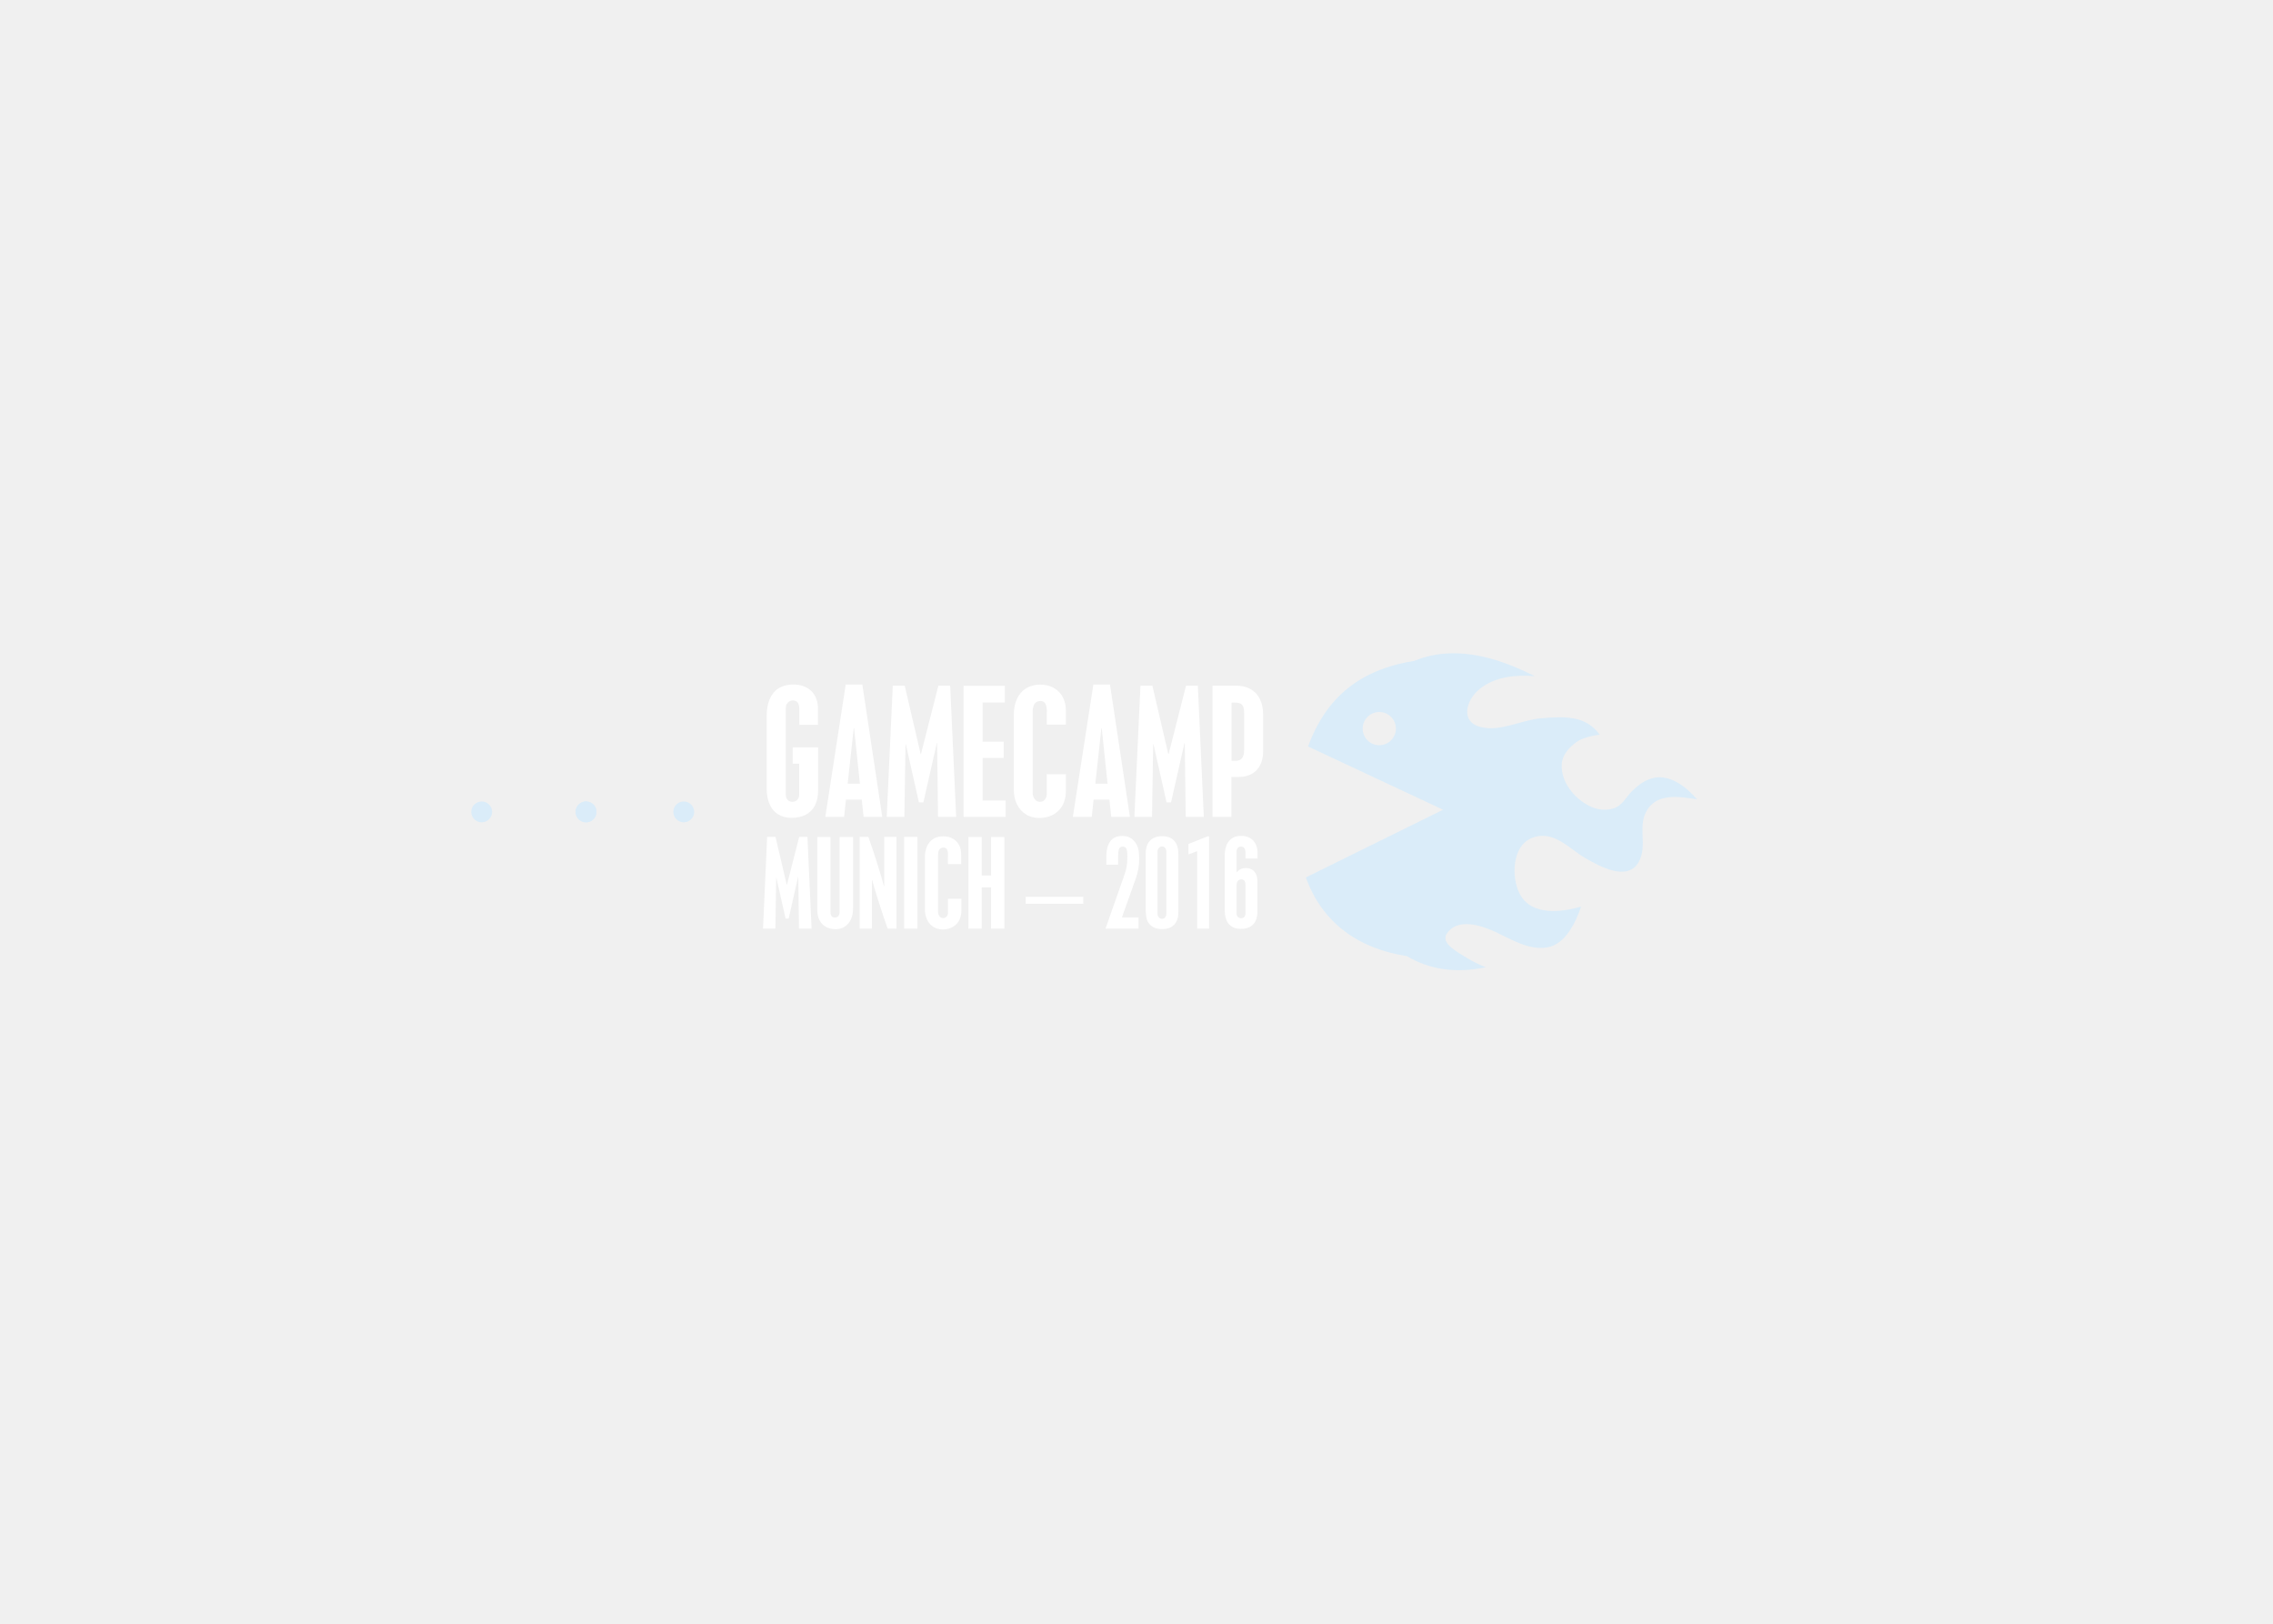
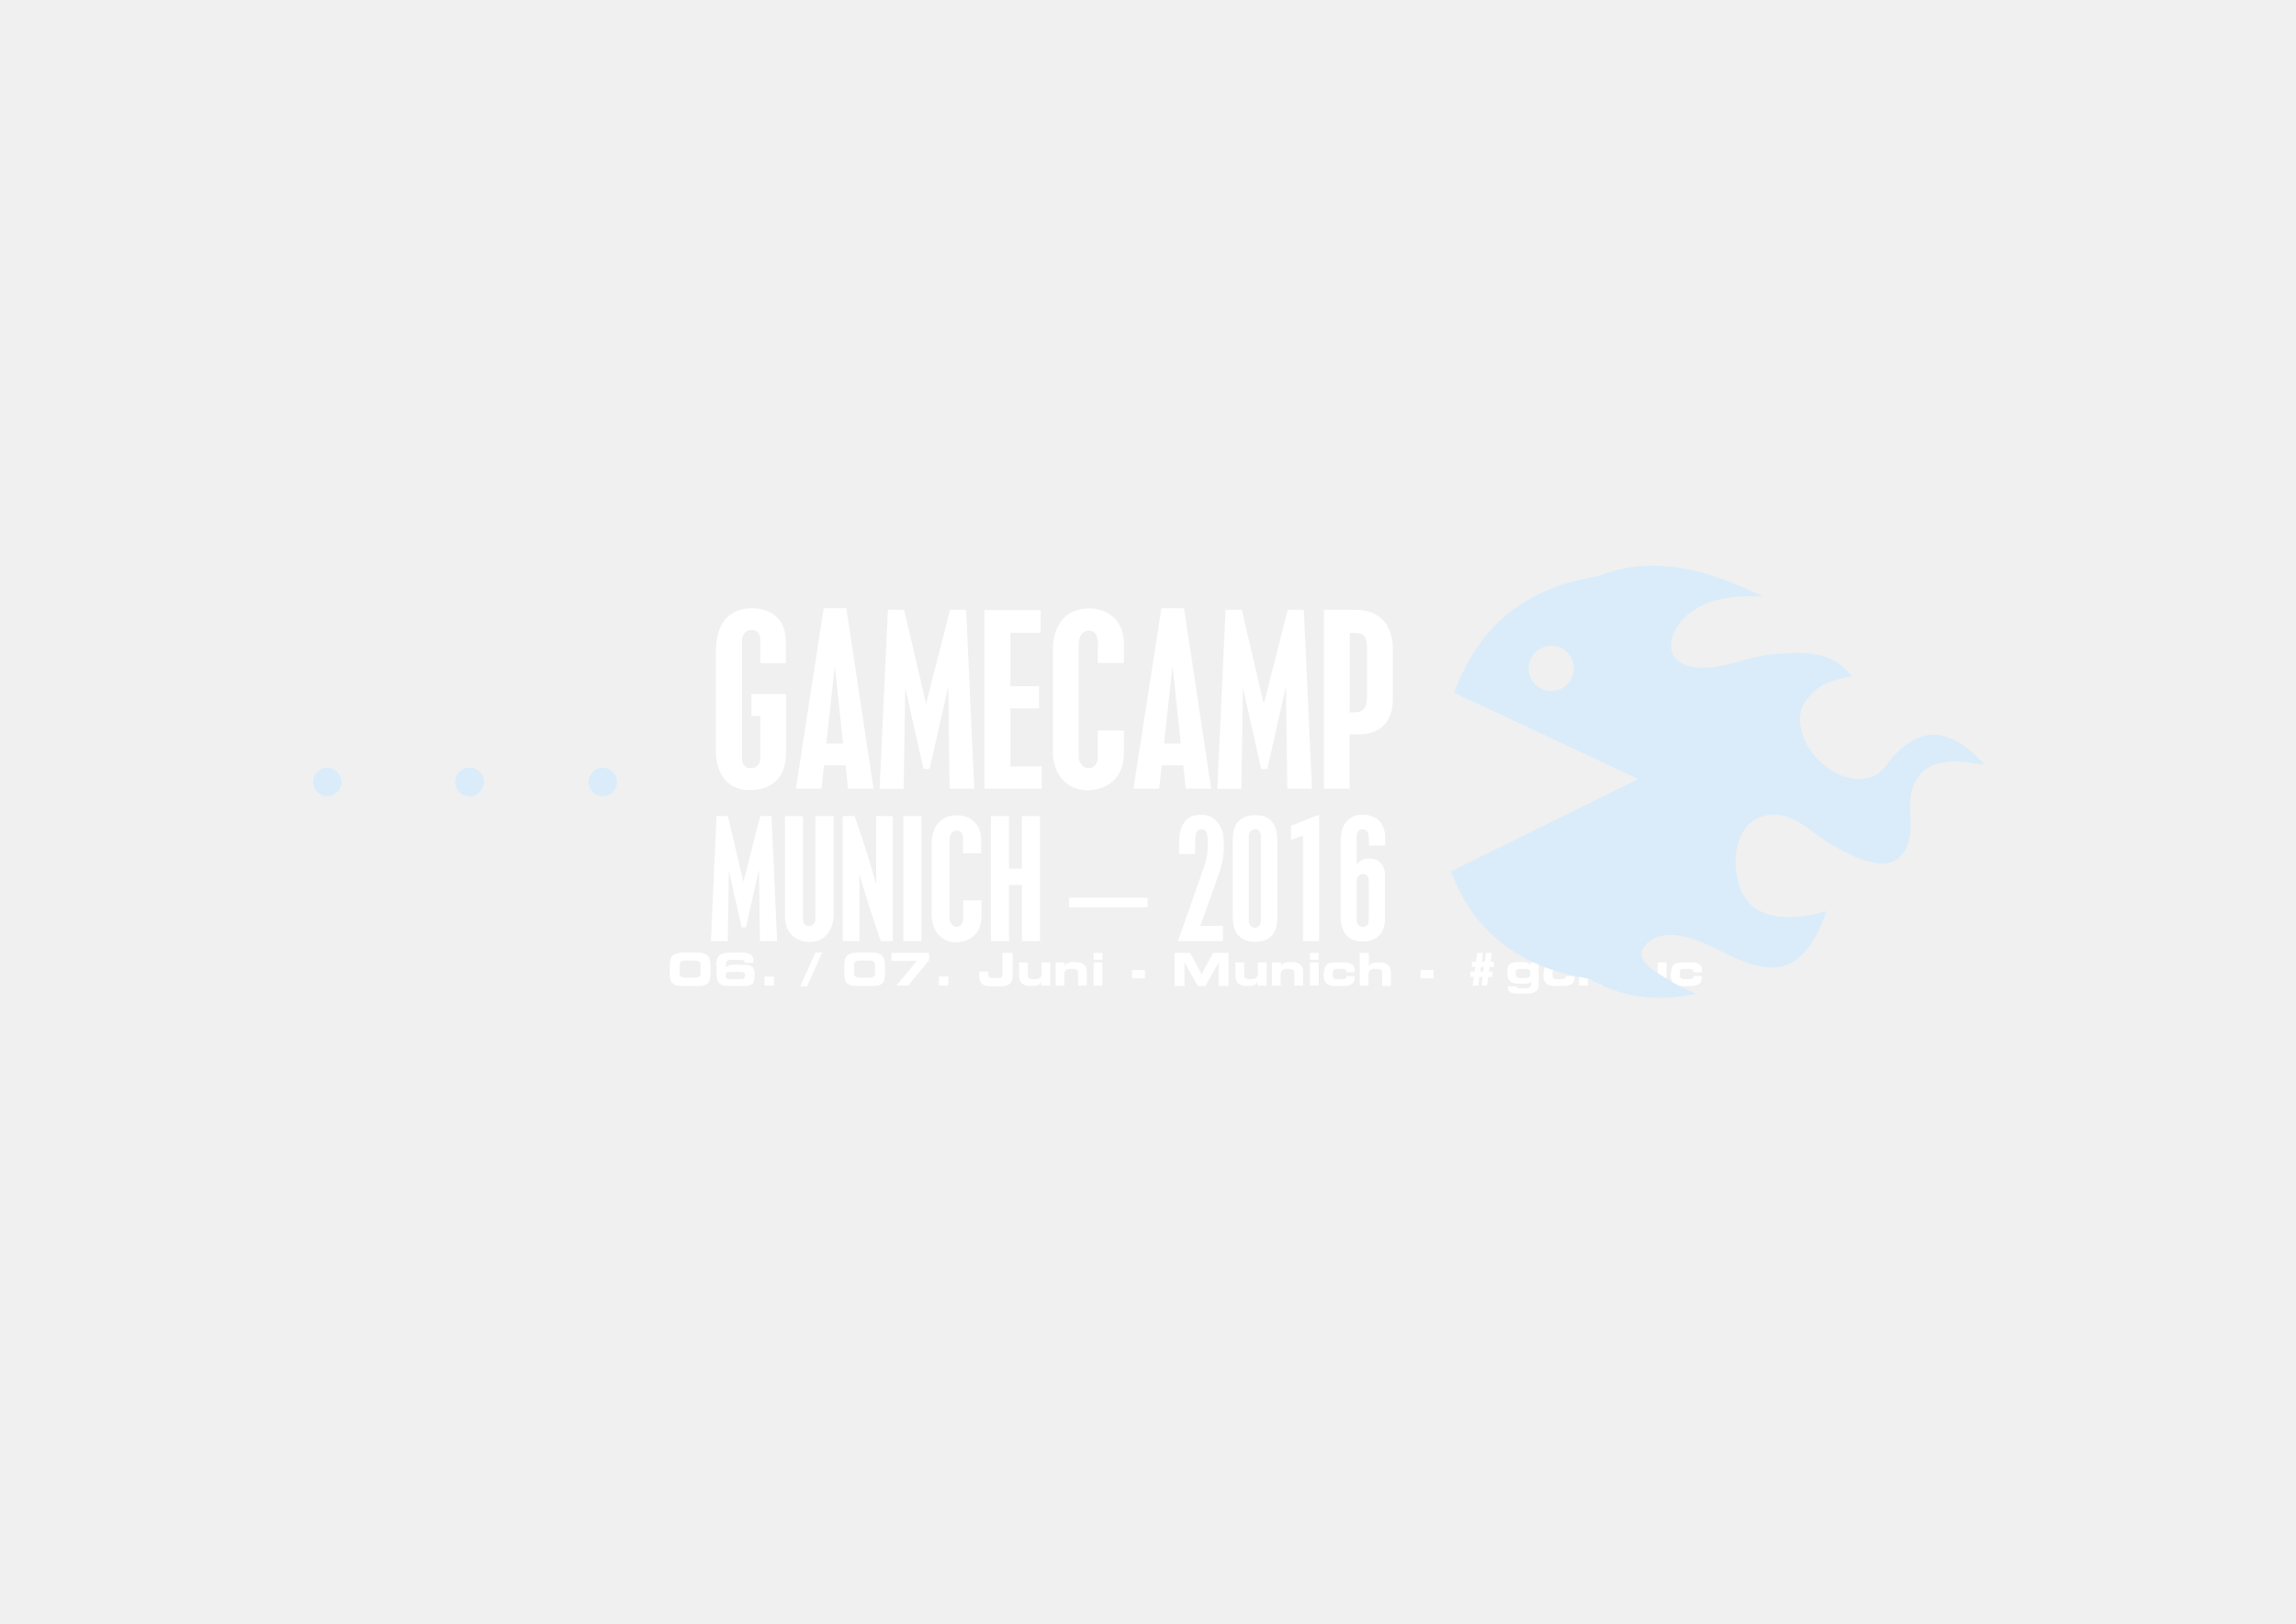
- <svg xmlns="http://www.w3.org/2000/svg" version="1.1" id="Ebene_1" x="0px" y="0px" viewBox="2411.5 0 1984.3 1417.3" enable-background="new 2411.5 0 1984.3 1417.3" xml:space="preserve">
+ <svg xmlns="http://www.w3.org/2000/svg" version="1.1" id="Ebene_1" x="0px" y="0px" width="841.89px" height="595.281px" viewBox="0 0 841.89 595.281" enable-background="new 0 0 841.89 595.281" xml:space="preserve">
+   <g>
+     <path fill="#FFFFFF" d="M245.598,353.953c0-3.625,1.394-4.74,5.296-4.74h4.321c3.903,0,5.296,1.115,5.296,4.74v3.344   c0,3.207-1.394,4.182-4.321,4.182h-6.272c-2.927,0-4.321-1.115-4.321-4.182V353.953z M249.222,356.601   c0,1.254,0.418,1.811,2.091,1.811h3.484c1.673,0,2.091-0.557,2.091-1.811v-2.648c0-1.256-0.418-1.813-2.091-1.813h-3.484   c-1.673,0-2.091,0.557-2.091,1.813V356.601z M262.603,353.953c0-3.625,1.394-4.74,5.297-4.74h3.903c3.484,0,4.46,1.256,4.46,2.789   v0.975h-3.206c0-0.836-0.558-1.115-1.812-1.115h-3.206c-1.254,0-1.812,0.559-1.812,1.395v1.393   c0.558-0.557,1.254-0.975,2.788-0.975h3.485c3.624,0,4.182,1.254,4.182,3.346v1.115c0,2.926-1.394,3.344-4.321,3.344h-5.296   c-2.927,0-4.321-1.115-4.321-4.182v-3.344H262.603z M271.384,358.97c1.394,0,1.812-0.279,1.812-1.395   c0-0.975-0.418-1.254-1.951-1.254h-3.206c-1.533,0-1.951,0.279-1.951,1.254c0,0.977,0.418,1.395,1.812,1.395H271.384   L271.384,358.97z M280.305,357.994h3.484v3.346h-3.484V357.994z M298.982,349.212h2.509l-5.575,12.406h-2.509L298.982,349.212z    M309.576,353.953c0-3.625,1.394-4.74,5.296-4.74h4.321c3.903,0,5.296,1.115,5.296,4.74v3.344c0,3.207-1.394,4.182-4.321,4.182   h-6.272c-2.927,0-4.321-1.115-4.321-4.182V353.953z M313.2,356.601c0,1.254,0.418,1.811,2.091,1.811h3.484   c1.673,0,2.091-0.557,2.091-1.811v-2.648c0-1.256-0.418-1.813-2.091-1.813h-3.484c-1.673,0-2.091,0.557-2.091,1.813V356.601z    M326.72,349.353h13.938v2.648l-7.667,9.338h-4.321l7.527-9.061h-9.339v-2.926H326.72z M344.283,357.994h3.485v3.346h-3.485   V357.994z M358.779,356.183h3.624v1.113c0,0.838,0.418,1.256,1.673,1.256h1.533c1.254,0,1.951-0.141,1.951-1.256v-7.943h3.764   v8.223c0,3.346-1.812,4.043-5.158,4.043h-2.369c-3.485,0-4.739-1.115-4.739-3.902v-1.533H358.779z M384.983,361.339h-3.206v-1.395   c-0.558,1.256-1.672,1.533-3.345,1.533c-1.951,0-4.739-0.139-4.739-3.762v-4.879h3.206v4.879c0,0.836,0.697,1.254,2.091,1.254   h0.697c1.394,0,2.23-0.697,2.23-1.813v-4.32h3.206v8.502H384.983z M387.213,352.837h3.206v1.393   c0.558-1.254,1.672-1.533,3.345-1.533c1.951,0,4.739,0.141,4.739,3.764v4.879h-3.206v-4.879c0-0.836-0.697-1.254-2.091-1.254   h-0.697c-1.394,0-2.23,0.697-2.23,1.813v4.32h-3.206v-8.502H387.213z M404.219,351.861h-3.206v-2.508h3.206V351.861z    M404.219,361.339h-3.206v-8.502h3.206V361.339z M415.091,355.625h4.739v3.066h-4.739V355.625z M430.703,349.353h5.715l4.182,7.805   l4.18-7.805h5.715v12.125h-3.623v-8.641l-4.879,8.641h-2.787l-4.879-8.641v8.641h-3.623V349.353z M464.294,361.339h-3.207v-1.395   c-0.557,1.256-1.672,1.533-3.346,1.533c-1.951,0-4.738-0.139-4.738-3.762v-4.879h3.205v4.879c0,0.836,0.697,1.254,2.092,1.254   h0.697c1.393,0,2.23-0.697,2.23-1.813v-4.32h3.205v8.502H464.294z M466.525,352.837h3.205v1.393   c0.557-1.254,1.672-1.533,3.346-1.533c1.951,0,4.738,0.141,4.738,3.764v4.879h-3.205v-4.879c0-0.836-0.697-1.254-2.092-1.254   h-0.697c-1.393,0-2.229,0.697-2.229,1.813v4.32h-3.207v-8.502H466.525z M483.529,351.861h-3.205v-2.508h3.205V351.861z    M483.529,361.339h-3.205v-8.502h3.205V361.339z M485.48,356.74c0-3.205,1.674-3.902,3.902-3.902h3.625   c2.369,0,3.764,0.836,3.764,2.787v0.836h-3.066c0-0.836-0.418-1.254-1.813-1.254h-1.254c-1.395,0-1.951,0.418-1.951,1.254v1.115   c0,1.115,0.695,1.395,1.672,1.395h1.672c0.838,0,1.674-0.141,1.674-0.977v-0.139h3.066v0.697c0,2.23-1.951,2.926-3.764,2.926   h-3.346c-2.09,0-4.32-0.418-4.32-4.041v-0.697H485.48z M498.722,349.353h3.205v5.018c0.559-1.256,1.674-1.533,3.346-1.533   c1.951,0,4.74,0.139,4.74,3.764v4.877h-3.207v-5.018c0-0.836-0.697-1.254-2.09-1.254h-0.697c-1.395,0-2.23,0.697-2.23,1.813v4.32   h-3.205v-11.986H498.722z M520.884,355.625h4.738v3.066h-4.738V355.625z M539.144,356.183h1.533l0.279-1.674h-1.256v-1.951h1.533   l0.418-3.205h2.092l-0.418,3.205h1.115l0.418-3.205h2.09l-0.418,3.205h1.256v1.951h-1.533l-0.279,1.674h1.254v1.951h-1.533   l-0.418,3.205h-2.092l0.42-3.205h-1.115l-0.418,3.205h-2.092l0.418-3.205h-1.254V356.183z M542.767,356.183h1.115l0.279-1.674   h-1.115L542.767,356.183z M552.664,356.042c0-2.648,1.395-3.346,3.904-3.346h1.811c1.674,0,1.951,0.141,2.789,1.256v-1.115h3.066   v7.945c0,1.811-0.559,3.484-4.6,3.484h-3.486c-2.09,0-3.344-0.559-3.344-2.648h3.344c0,0.418,0.279,0.697,0.838,0.697h2.369   c1.395,0,2.09-0.42,2.09-1.953v-0.557c-0.695,0.697-1.115,0.836-2.926,0.836h-1.674c-3.066,0-4.041-1.254-4.041-3.484v-1.115   H552.664z M559.216,358.552c1.533,0,1.951-0.418,1.951-1.674c0-1.254-0.418-1.672-1.951-1.672h-1.533   c-1.535,0-1.953,0.418-1.953,1.672c0,1.256,0.418,1.674,1.953,1.674H559.216z M566.044,356.74c0-3.205,1.674-3.902,3.904-3.902   h3.623c2.369,0,3.764,0.836,3.764,2.787v0.836h-3.066c0-0.836-0.418-1.254-1.813-1.254h-1.254c-1.395,0-1.951,0.418-1.951,1.254   v1.115c0,1.115,0.697,1.395,1.672,1.395h1.674c0.836,0,1.672-0.141,1.672-0.977v-0.139h3.066v0.697c0,2.23-1.951,2.926-3.764,2.926   h-3.346c-2.09,0-4.32-0.418-4.32-4.041v-0.697H566.044z M579.148,352.837h3.066v1.672c0.139-1.254,1.254-1.813,2.787-1.813h1.254   c1.533,0,2.51,0.697,3.207,1.951c0.557-1.533,1.254-1.951,3.066-1.951h0.975c2.928,0,4.043,1.395,4.043,3.904v4.738h-3.205v-4.6   c0-1.115-0.279-1.533-2.23-1.533c-1.533,0-2.23,0.279-2.23,1.395v4.738h-3.205v-4.879c0-1.115-0.42-1.254-2.371-1.254   c-1.393,0-2.09,0.279-2.09,1.672v4.461h-3.207v-8.502H579.148z M610.927,361.339h-3.205v-1.395   c-0.559,1.256-1.674,1.533-3.346,1.533c-1.951,0-4.738-0.139-4.738-3.762v-4.879h3.205v4.879c0,0.836,0.697,1.254,2.09,1.254h0.697   c1.395,0,2.23-0.697,2.23-1.813v-4.32h3.205v8.502H610.927z M612.74,356.74c0-3.205,1.672-3.902,3.902-3.902h3.625   c2.369,0,3.762,0.836,3.762,2.787v0.836h-3.066c0-0.836-0.418-1.254-1.811-1.254h-1.256c-1.393,0-1.951,0.418-1.951,1.254v1.115   c0,1.115,0.697,1.395,1.674,1.395h1.672c0.836,0,1.672-0.141,1.672-0.977v-0.139h3.068v0.697c0,2.23-1.953,2.926-3.764,2.926   h-3.346c-2.092,0-4.32-0.418-4.32-4.041v-0.697H612.74z" />
+   </g>
  <g>
    <g>
      <g>
-         <path fill="#FFFFFF" d="M3125.7,632.7h-16.4v-13.9c0-4.9-1.9-7.4-5.7-7.4c-1.7,0-3.1,0.6-4.3,1.9c-1.2,1.2-1.8,2.8-1.8,4.7v75.8     c0,1.8,0.5,3.2,1.6,4.4s2.4,1.7,4.1,1.7c1.8,0,3.2-0.6,4.3-1.7c1.1-1.2,1.7-2.7,1.7-4.5v-27.1h-5.7v-14.2h22.2V690     c0,5-0.9,9.3-2.7,12.9c-1.8,3.6-4.5,6.3-8,8.2c-3.5,1.9-7.7,2.8-12.6,2.8c-4.4,0-8.2-1-11.5-3s-5.8-5-7.5-8.8     c-1.7-3.9-2.6-8.4-2.6-13.7V625c0-5.8,0.9-10.7,2.7-14.9c1.8-4.1,4.4-7.3,7.9-9.4c3.5-2.1,7.7-3.2,12.5-3.2     c3.4,0,6.5,0.5,9.1,1.5c2.7,1,4.9,2.4,6.8,4.2c1.9,1.8,3.3,4.1,4.3,6.7c1,2.7,1.5,5.7,1.5,9.2V632.7z" />
-         <path fill="#FFFFFF" d="M3149.8,597.5h14.5l17.4,115.5h-16.3l-1.6-15h-13.8l-1.6,15H3132L3149.8,597.5z M3156.8,635.7l-5.3,48.4     h10.7l-5.1-48.4H3156.8z" />
-         <path fill="#FFFFFF" d="M3190.9,598.5h10.4l13.9,59.7h0.3l15.2-59.7h10.3l5.2,114.5h-15.8l-0.8-64.3h-0.3l-11.7,51.7h-3.9     l-11.4-50.7h-0.3l-1,63.4h-15.4L3190.9,598.5z" />
-         <path fill="#FFFFFF" d="M3252.7,598.7h36v14.5h-19.4v34.2h18.4v14.2h-18.4v37.2h20.1V713h-36.7V598.7z" />
-         <path fill="#FFFFFF" d="M3342,632.5h-16.7v-8.6v-0.3v-0.7c0.1-0.5,0.1-1.1,0.1-2c0-6-1.8-9-5.4-9c-2.4,0-4.2,0.8-5.3,2.4     c-1.1,1.6-1.7,4.1-1.7,7.6v69.9c0,2.3,0.6,4.3,1.8,5.8c1.2,1.6,2.7,2.3,4.5,2.3c1.8,0,3.2-0.6,4.3-1.9c1.1-1.3,1.7-2.9,1.7-4.9     v-17.3h16.7v14.5c0,3.5-0.5,6.8-1.6,9.7c-1,2.9-2.6,5.4-4.7,7.5c-2.1,2.1-4.5,3.7-7.4,4.8c-2.9,1.1-6,1.7-9.4,1.7     c-4.4,0-8.4-1-11.7-3.1c-3.4-2.1-6-5-7.9-8.8c-1.9-3.8-2.8-8.3-2.8-13.4v-64.1c0-5.6,0.9-10.5,2.8-14.5c1.8-4,4.5-7.1,8-9.3     c3.5-2.1,7.6-3.2,12.4-3.2c4.4,0,8.2,0.9,11.6,2.8c3.4,1.9,6,4.5,7.9,7.9c1.8,3.4,2.8,7.4,2.8,12V632.5z" />
-         <path fill="#FFFFFF" d="M3366,597.5h14.5l17.4,115.5h-16.3l-1.6-15h-13.8l-1.6,15h-16.5L3366,597.5z M3373,635.7l-5.3,48.4h10.7     l-5.1-48.4H3373z" />
-         <path fill="#FFFFFF" d="M3407.1,598.5h10.4l13.9,59.7h0.3l15.2-59.7h10.3l5.2,114.5h-15.8l-0.8-64.3h-0.3l-11.7,51.7h-3.9     l-11.4-50.7h-0.3l-1,63.4h-15.4L3407.1,598.5z" />
-         <path fill="#FFFFFF" d="M3470.1,598.5h20.2c5,0,9.3,1,12.9,3c3.6,2,6.3,4.9,8.2,8.8c1.9,3.9,2.8,8.5,2.8,13.8v31.6     c0,4.6-0.8,8.6-2.5,12s-4.1,6-7.4,7.8c-3.3,1.8-7.1,2.7-11.4,2.7h-6.4V713h-16.5V598.5z M3486.6,613.3v50.8h3.7     c4.9,0,7.3-3.1,7.3-9.2v-33c0-3.2-0.6-5.4-1.8-6.7c-1.2-1.3-3.3-1.9-6.2-1.9H3486.6z" />
+         <path fill="#FFFFFF" d="M288.22,243.152h-9.394v-7.961c0-2.806-1.087-4.238-3.263-4.238c-0.975,0-1.776,0.344-2.464,1.088     c-0.687,0.688-1.031,1.604-1.031,2.691v43.415c0,1.032,0.285,1.834,0.917,2.521c0.628,0.687,1.374,0.972,2.349,0.972     c1.031,0,1.833-0.344,2.461-0.972c0.631-0.687,0.975-1.547,0.975-2.578v-15.522h-3.265v-8.131h12.715v21.535     c0,2.864-0.514,5.325-1.544,7.388c-1.034,2.063-2.578,3.607-4.584,4.697c-2.003,1.087-4.411,1.604-7.215,1.604     c-2.522,0-4.698-0.573-6.587-1.718c-1.891-1.146-3.324-2.863-4.296-5.041c-0.975-2.233-1.489-4.812-1.489-7.848v-36.312     c0-3.322,0.514-6.128,1.544-8.535c1.031-2.348,2.52-4.18,4.525-5.383c2.005-1.204,4.411-1.833,7.159-1.833     c1.947,0,3.724,0.285,5.212,0.858c1.547,0.572,2.807,1.375,3.894,2.406c1.089,1.031,1.891,2.348,2.464,3.836     c0.573,1.548,0.86,3.266,0.86,5.271v7.788H288.22z" />
+         <path fill="#FFFFFF" d="M302.025,222.993h8.305l9.966,66.151h-9.338l-0.917-8.59h-7.902l-0.916,8.59h-9.394L302.025,222.993z      M306.033,244.872l-3.036,27.722h6.128l-2.922-27.722H306.033z" />
+         <path fill="#FFFFFF" d="M325.564,223.565h5.956l7.963,34.193h0.17l8.707-34.193h5.899l2.978,65.579h-9.05l-0.458-36.827h-0.17     l-6.701,29.612h-2.235l-6.528-29.039h-0.173l-0.572,36.313h-8.821L325.564,223.565z" />
+         <path fill="#FFFFFF" d="M360.961,223.68h20.617v8.304h-11.109v19.588h10.536v8.132h-10.536v21.308h11.511v8.131h-21.02V223.68z" />
+         <path fill="#FFFFFF" d="M412.106,243.038h-9.564v-4.925v-0.172v-0.4c0.059-0.288,0.059-0.631,0.059-1.146     c0-3.437-1.031-5.155-3.095-5.155c-1.374,0-2.405,0.458-3.033,1.374c-0.631,0.917-0.975,2.348-0.975,4.354v40.035     c0,1.317,0.344,2.462,1.031,3.322c0.688,0.917,1.547,1.316,2.578,1.316s1.833-0.344,2.464-1.087     c0.628-0.746,0.972-1.662,0.972-2.807v-9.908h9.564v8.304c0,2.004-0.285,3.894-0.916,5.556c-0.573,1.661-1.489,3.092-2.69,4.296     c-1.204,1.201-2.578,2.118-4.24,2.749c-1.659,0.629-3.436,0.972-5.383,0.972c-2.52,0-4.81-0.572-6.701-1.773     c-1.947-1.204-3.436-2.863-4.525-5.041c-1.089-2.178-1.604-4.754-1.604-7.675v-36.714c0-3.208,0.514-6.014,1.604-8.306     c1.031-2.291,2.578-4.066,4.581-5.326c2.005-1.202,4.354-1.833,7.103-1.833c2.52,0,4.696,0.517,6.643,1.603     c1.95,1.089,3.438,2.579,4.525,4.525c1.031,1.948,1.603,4.239,1.603,6.874V243.038z" />
+         <path fill="#FFFFFF" d="M425.852,222.993h8.308l9.963,66.151h-9.335l-0.916-8.59h-7.905l-0.916,8.59h-9.45L425.852,222.993z      M429.863,244.872l-3.036,27.722h6.129l-2.922-27.722H429.863z" />
+         <path fill="#FFFFFF" d="M449.394,223.565h5.955l7.961,34.193h0.173l8.707-34.193h5.899l2.978,65.579h-9.05l-0.458-36.827h-0.174     l-6.7,29.612h-2.232l-6.53-29.039h-0.171l-0.572,36.313h-8.821L449.394,223.565z" />
+         <path fill="#FFFFFF" d="M485.478,223.565h11.569c2.863,0,5.324,0.573,7.389,1.718c2.062,1.146,3.606,2.807,4.695,5.04     c1.09,2.234,1.604,4.869,1.604,7.905v18.098c0,2.636-0.458,4.927-1.431,6.875c-0.975,1.947-2.349,3.436-4.239,4.466     c-1.889,1.031-4.067,1.547-6.528,1.547h-3.668v19.931h-9.449v-65.579H485.478z M494.927,232.042v29.097h2.12     c2.805,0,4.179-1.776,4.179-5.271v-18.899c0-1.833-0.343-3.094-1.03-3.838c-0.688-0.745-1.889-1.088-3.551-1.088H494.927     L494.927,232.042z" />
      </g>
      <g>
-         <path fill="#FFFFFF" d="M3081.2,730.5h7.3l9.8,41.8h0.2l10.7-41.8h7.2l3.6,80.1h-11l-0.6-45h-0.2l-8.2,36.2h-2.7l-8-35.5h-0.2     l-0.7,44.3h-10.8L3081.2,730.5z" />
-         <path fill="#FFFFFF" d="M3125,730.6h11.5V796c0,3.3,1.3,4.9,3.8,4.9c1.5,0,2.5-0.5,3.2-1.4s1-2.6,1-4.8v-64.1h11.7V793     c0,3.6-0.6,6.8-1.9,9.6c-1.3,2.7-3.1,4.8-5.4,6.3c-2.3,1.5-5,2.2-8,2.2c-3.2,0-5.9-0.7-8.3-2c-2.4-1.3-4.2-3.2-5.6-5.7     c-1.3-2.5-2-5.3-2-8.5V730.6z" />
-         <path fill="#FFFFFF" d="M3162.1,730.5h7.5c3.1,9,5.5,16.2,7.2,21.6c0.9,2.7,1.7,5.2,2.4,7.7c0.8,2.4,1.5,4.8,2.1,7l1.9,6.9h0.2     v-43.2h10.7v80.1h-7.7c-2.3-6.4-4.7-13.6-7.2-21.5c-1.2-3.9-2.2-6.9-2.8-8.9c-0.6-2-1.2-3.9-1.7-5.5l-1.8-6.6h-0.2v42.5h-10.7     V730.5z" />
-         <path fill="#FFFFFF" d="M3200.8,730.5h11.6v80.1h-11.6V730.5z" />
-         <path fill="#FFFFFF" d="M3250.7,754.3h-11.7v-6V748v-0.5c0.1-0.3,0.1-0.8,0.1-1.4c0-4.2-1.3-6.3-3.8-6.3c-1.7,0-2.9,0.6-3.7,1.7     s-1.2,2.9-1.2,5.3v48.9c0,1.6,0.4,3,1.3,4.1c0.8,1.1,1.9,1.6,3.2,1.6c1.2,0,2.2-0.5,3-1.4s1.2-2,1.2-3.4v-12.1h11.7v10.1     c0,2.5-0.4,4.7-1.1,6.8c-0.7,2-1.8,3.8-3.3,5.3s-3.2,2.6-5.2,3.4c-2,0.8-4.2,1.2-6.6,1.2c-3.1,0-5.8-0.7-8.2-2.2     s-4.2-3.5-5.5-6.2c-1.3-2.7-2-5.8-2-9.3v-44.8c0-3.9,0.6-7.3,1.9-10.1c1.3-2.8,3.1-5,5.6-6.5c2.4-1.5,5.3-2.2,8.7-2.2     c3,0,5.8,0.7,8.1,2c2.4,1.3,4.2,3.2,5.5,5.5c1.3,2.4,1.9,5.2,1.9,8.4V754.3z" />
-         <path fill="#FFFFFF" d="M3256.9,730.6h11.6v33.6h8.2v-33.6h11.6v80h-11.6v-36h-8.2v36h-11.6V730.6z" />
-         <path fill="#FFFFFF" d="M3306.9,782.8h50.3v6.1h-50.3V782.8z" />
-         <path fill="#FFFFFF" d="M3390.9,800.8h14.5v9.8h-28.8l16.2-46.1c1.1-3,1.9-5.7,2.3-8.2c0.4-2.4,0.6-5.3,0.6-8.6     c0-3.4-0.3-5.6-0.9-6.9c-0.6-1.2-1.7-1.8-3.4-1.8c-1.5,0-2.5,0.7-3,2c-0.5,1.3-0.8,3.8-0.8,7.5v6.3h-10.3v-6.8     c0-6.1,1.2-10.6,3.5-13.7c2.4-3.1,5.9-4.6,10.6-4.6c1.9,0,3.7,0.3,5.4,1s3.1,1.6,4.3,2.9c1.7,1.7,3,3.9,3.8,6.4     c0.8,2.5,1.1,5.8,1.1,9.8c0,5.8-1,11.6-3.1,17.4L3390.9,800.8z" />
-         <path fill="#FFFFFF" d="M3411.7,795.5V745c0-3.1,0.5-5.9,1.6-8.1c1.1-2.3,2.7-4,4.9-5.2s4.7-1.8,7.5-1.8c4.8,0,8.4,1.3,10.8,3.9     c2.4,2.6,3.7,6.5,3.7,11.8v50.5c0,3.2-0.5,5.9-1.6,8.1c-1.1,2.2-2.7,3.9-4.8,5.1c-2.1,1.1-4.7,1.7-7.7,1.7c-4.5,0-8-1.2-10.5-3.7     c-1.3-1.3-2.2-2.7-2.8-4.4C3412.3,801.2,3411.9,798.7,3411.7,795.5z M3422,743.4v54.1c0,1.3,0.4,2.4,1.1,3.2     c0.7,0.8,1.6,1.3,2.7,1.3c1.3,0,2.2-0.4,2.9-1.3c0.7-0.8,1-2,1-3.5v-53.7c0-1.3-0.3-2.4-1-3.3c-0.7-0.9-1.5-1.3-2.6-1.3     c-1.2,0-2.1,0.4-2.9,1.3C3422.4,741,3422,742.1,3422,743.4z" />
-         <path fill="#FFFFFF" d="M3449,736.7l16.8-6.7h1.2v80.6h-10.4V743l-7.6,2.8V736.7z" />
-         <path fill="#FFFFFF" d="M3509.2,749.4h-10.4v-4.7c0-3.8-1.3-5.7-4-5.7c-2.5,0-3.8,1.7-3.8,5v17.4c1.4-1.4,2.7-2.4,3.9-2.9     c1.2-0.5,2.6-0.8,4.1-0.8c3.2,0,5.7,1,7.5,3s2.7,4.9,2.7,8.6v26.3c0,4.9-1.2,8.7-3.7,11.3c-2.5,2.6-6,3.9-10.7,3.9     c-4.6,0-8.1-1.4-10.5-4.2c-2.4-2.8-3.6-6.8-3.6-11.9v-48.4c0-3.4,0.6-6.4,1.7-8.9c1.1-2.5,2.7-4.4,4.9-5.8c2.1-1.3,4.6-2,7.5-2     c2.9,0,5.5,0.6,7.7,1.8c2.2,1.2,3.9,2.9,5,5.1c1.2,2.2,1.8,4.8,1.8,7.8V749.4z M3491,773.1v23.7c0,1.5,0.3,2.6,1,3.4     c0.7,0.8,1.6,1.3,2.9,1.3c1.2,0,2.2-0.4,2.9-1.2c0.7-0.8,1-1.9,1-3.3v-24.4c0-1.6-0.3-2.8-0.9-3.7c-0.6-0.8-1.5-1.3-2.8-1.3     C3492.4,767.7,3491,769.5,3491,773.1z" />
+         <path fill="#FFFFFF" d="M262.734,299.169h4.179l5.615,23.94h0.114l6.128-23.94h4.123l2.062,45.877h-6.299l-0.344-25.774h-0.114     l-4.699,20.732h-1.544l-4.584-20.333h-0.114l-0.399,25.375h-6.188L262.734,299.169z" />
+         <path fill="#FFFFFF" d="M287.821,299.225h6.587v37.458c0,1.891,0.743,2.808,2.176,2.808c0.857,0,1.43-0.288,1.833-0.802     c0.399-0.517,0.573-1.489,0.573-2.749v-36.715h6.701v35.74c0,2.062-0.344,3.894-1.089,5.497     c-0.743,1.548-1.774,2.751-3.092,3.609c-1.316,0.859-2.863,1.26-4.581,1.26c-1.833,0-3.38-0.4-4.754-1.146     c-1.374-0.743-2.405-1.833-3.207-3.263c-0.746-1.433-1.146-3.036-1.146-4.869V299.225z" />
+         <path fill="#FFFFFF" d="M309.07,299.169h4.296c1.774,5.153,3.148,9.276,4.123,12.371c0.514,1.545,0.972,2.978,1.374,4.41     c0.458,1.375,0.86,2.749,1.204,4.009l1.086,3.952h0.115v-24.742h6.128v45.877h-4.411c-1.315-3.665-2.69-7.791-4.123-12.315     c-0.687-2.232-1.26-3.95-1.603-5.099c-0.344-1.145-0.688-2.231-0.975-3.147l-1.031-3.782h-0.114v24.344h-6.128v-45.877H309.07z" />
+         <path fill="#FFFFFF" d="M331.234,299.169h6.646v45.877h-6.646V299.169z" />
+         <path fill="#FFFFFF" d="M359.815,312.8h-6.701v-3.436v-0.174v-0.287c0.056-0.171,0.056-0.458,0.056-0.802     c0-2.405-0.743-3.606-2.176-3.606c-0.975,0-1.662,0.344-2.12,0.973c-0.458,0.631-0.687,1.662-0.687,3.036v28.008     c0,0.917,0.229,1.719,0.746,2.347c0.458,0.632,1.087,0.916,1.833,0.916c0.688,0,1.26-0.284,1.718-0.802     c0.458-0.514,0.688-1.145,0.688-1.946v-6.931h6.701v5.785c0,1.433-0.229,2.692-0.629,3.894c-0.402,1.146-1.031,2.179-1.891,3.037     c-0.86,0.859-1.833,1.488-2.978,1.946c-1.145,0.458-2.405,0.688-3.782,0.688c-1.774,0-3.321-0.399-4.696-1.26     c-1.375-0.857-2.405-2.003-3.151-3.551c-0.743-1.547-1.145-3.321-1.145-5.326V309.65c0-2.235,0.343-4.182,1.089-5.785     c0.743-1.604,1.776-2.863,3.207-3.724c1.375-0.857,3.036-1.26,4.983-1.26c1.718,0,3.321,0.402,4.64,1.146     c1.374,0.745,2.405,1.832,3.151,3.15c0.743,1.374,1.086,2.978,1.086,4.811v4.813H359.815z" />
+         <path fill="#FFFFFF" d="M363.366,299.225h6.646v19.245h4.695v-19.245h6.643v45.821h-6.643v-20.62h-4.695v20.62h-6.646V299.225z" />
+         <path fill="#FFFFFF" d="M392.003,329.125h28.81v3.491h-28.81V329.125z" />
+         <path fill="#FFFFFF" d="M440.115,339.432h8.305v5.614h-16.495l9.279-26.405c0.629-1.718,1.087-3.266,1.316-4.695     c0.229-1.375,0.343-3.036,0.343-4.925c0-1.95-0.17-3.21-0.514-3.952c-0.344-0.688-0.975-1.031-1.947-1.031     c-0.859,0-1.433,0.399-1.72,1.146c-0.285,0.743-0.459,2.176-0.459,4.296v3.606h-5.899v-3.895c0-3.494,0.69-6.069,2.006-7.846     c1.374-1.776,3.38-2.635,6.072-2.635c1.087,0,2.118,0.171,3.093,0.573c0.972,0.399,1.776,0.916,2.464,1.659     c0.972,0.975,1.718,2.234,2.176,3.667c0.458,1.431,0.629,3.321,0.629,5.612c0,3.321-0.573,6.646-1.774,9.967L440.115,339.432z" />
+         <path fill="#FFFFFF" d="M452.028,336.398v-28.925c0-1.776,0.288-3.38,0.916-4.64c0.632-1.318,1.548-2.29,2.808-2.978     c1.26-0.687,2.69-1.03,4.296-1.03c2.749,0,4.811,0.743,6.185,2.231c1.374,1.489,2.12,3.724,2.12,6.76v28.925     c0,1.832-0.288,3.377-0.916,4.64c-0.632,1.26-1.548,2.231-2.751,2.919c-1.202,0.631-2.69,0.975-4.408,0.975     c-2.578,0-4.584-0.687-6.015-2.12c-0.745-0.743-1.26-1.544-1.603-2.52C452.372,339.661,452.142,338.231,452.028,336.398z      M457.927,306.557v30.986c0,0.743,0.229,1.374,0.632,1.832c0.399,0.458,0.916,0.743,1.544,0.743c0.746,0,1.26-0.229,1.662-0.743     c0.399-0.458,0.573-1.145,0.573-2.005v-30.758c0-0.743-0.174-1.374-0.573-1.888c-0.402-0.517-0.86-0.746-1.488-0.746     c-0.688,0-1.204,0.229-1.662,0.746C458.157,305.183,457.927,305.811,457.927,306.557z" />
+         <path fill="#FFFFFF" d="M473.391,302.719l9.623-3.838h0.688v46.165h-5.956v-38.718l-4.354,1.603V302.719z" />
+         <path fill="#FFFFFF" d="M507.872,309.993h-5.958V307.3c0-2.176-0.743-3.263-2.29-3.263c-1.431,0-2.177,0.973-2.177,2.863v9.967     c0.802-0.802,1.548-1.375,2.235-1.662c0.687-0.288,1.488-0.458,2.346-0.458c1.835,0,3.266,0.572,4.297,1.718     c1.03,1.146,1.547,2.807,1.547,4.925v15.063c0,2.808-0.687,4.983-2.12,6.473c-1.43,1.488-3.436,2.234-6.128,2.234     c-2.635,0-4.64-0.802-6.015-2.405c-1.374-1.604-2.062-3.896-2.062-6.815v-27.724c0-1.946,0.344-3.665,0.976-5.095     c0.628-1.433,1.544-2.522,2.804-3.324c1.204-0.743,2.638-1.146,4.297-1.146c1.661,0,3.15,0.344,4.41,1.031     s2.234,1.662,2.863,2.922c0.688,1.26,1.03,2.748,1.03,4.466v2.922H507.872z M497.447,323.569v13.572     c0,0.86,0.174,1.489,0.573,1.947c0.402,0.458,0.916,0.745,1.662,0.745c0.687,0,1.26-0.229,1.659-0.687     c0.402-0.458,0.572-1.09,0.572-1.892v-13.975c0-0.916-0.17-1.604-0.514-2.12c-0.344-0.458-0.86-0.743-1.604-0.743     C498.249,320.473,497.447,321.504,497.447,323.569z" />
      </g>
    </g>
-     <path fill="#DAECF9" d="M3882.3,687.4c-7.3-5.7-16.5-10.2-26-8.6c-8.2,1.6-13.7,5.7-19.6,11.3c-6,5.7-8.5,13.2-17.2,15.7   c-6.7,2-14.1,0.9-20.3-2.2c-13.4-6.6-25.4-21.3-24.3-36.9c0.6-8.1,6.7-14.5,13-19.1c3.7-2.6,10.8-5.1,20.1-6.3   c-12-16.7-30-16.1-51.2-14.3c-16.8,1.4-35.3,11.8-52.3,7.7c-18.9-4.5-12.9-23.9-1.4-33.2c13.4-10.9,31.5-12.6,48.2-11.3   c-12-6.1-24.5-11.3-37.4-15c-26.5-7.5-49-6.1-67.5,1.6c-48,7.7-77.2,32-93,74.8l117.9,55.2l-119.8,59.1   c14.4,40.2,46.6,62.3,88.2,68.7c18.7,11.2,41.7,15.5,68.9,9.7c-7.8-2.9-15.3-7.2-22.4-11.7c-5-3.2-10.5-6.9-12.3-11.1   c0,0-0.5-0.2-0.5-2.5s0.5-3,0.5-3c9-15.5,30.6-8.3,42.9-2.6c13.8,6.4,29.4,16.3,45.3,13.6c16-2.7,24.9-21.7,29.7-35.6   c-17.5,5-43.3,8.2-53.5-11c-7.6-14.3-7-41.6,10.2-48.8c19-7.9,32.9,9.4,46.9,17.4c12.2,7,37,21.1,46.8,3.2   c7.6-14-0.9-29.7,6.3-43.5c9-17.2,29.4-13.2,44.6-11C3889.7,694.2,3886.3,690.5,3882.3,687.4z M3615.6,650.5   c-8,0-14.5-6.5-14.5-14.5s6.5-14.5,14.5-14.5s14.5,6.5,14.5,14.5S3623.6,650.5,3615.6,650.5z" />
-     <circle fill="#DAECF9" cx="3008.4" cy="708.7" r="9.1" />
-     <circle fill="#DAECF9" cx="2923.1" cy="708.7" r="9.1" />
-     <circle fill="#DAECF9" cx="2923.1" cy="708.7" r="9.1" />
-     <circle fill="#DAECF9" cx="2832" cy="708.7" r="9.1" />
+     <path fill="#DAECF9" d="M721.565,274.482c-4.182-3.264-9.45-5.841-14.892-4.925c-4.695,0.916-7.846,3.266-11.226,6.472   c-3.436,3.265-4.869,7.56-9.853,8.992c-3.835,1.145-8.075,0.517-11.625-1.26c-7.677-3.779-14.548-12.2-13.919-21.134   c0.343-4.64,3.838-8.305,7.446-10.94c2.12-1.489,6.185-2.92,11.512-3.607c-6.872-9.566-17.182-9.222-29.324-8.191   c-9.623,0.803-20.218,6.758-29.955,4.411c-10.824-2.577-7.389-13.688-0.802-19.016c7.676-6.243,18.042-7.218,27.605-6.472   c-6.871-3.494-14.03-6.472-21.419-8.592c-15.179-4.295-28.066-3.493-38.662,0.916c-27.491,4.411-44.215,18.33-53.266,42.844   l67.528,31.615l-68.617,33.849c8.249,23.025,26.69,35.685,50.517,39.35c10.713,6.413,23.886,8.877,39.464,5.556   c-4.467-1.662-8.763-4.123-12.829-6.701c-2.863-1.833-6.015-3.953-7.045-6.357c0,0-0.288-0.115-0.288-1.434   c0-1.315,0.288-1.718,0.288-1.718c5.153-8.877,17.525-4.754,24.569-1.488c7.905,3.664,16.841,9.335,25.947,7.79   c9.165-1.548,14.26-12.43,17.011-20.391c-10.024,2.862-24.801,4.695-30.643-6.302c-4.354-8.19-4.011-23.824,5.842-27.95   c10.882-4.525,18.843,5.386,26.862,9.967c6.986,4.008,21.19,12.086,26.805,1.832c4.353-8.017-0.517-17.011,3.609-24.913   c5.153-9.852,16.838-7.562,25.545-6.302C725.805,278.377,723.855,276.258,721.565,274.482z M568.813,253.348   c-4.584,0-8.305-3.724-8.305-8.305c0-4.582,3.721-8.304,8.305-8.304c4.581,0,8.305,3.722,8.305,8.304   C577.118,249.624,573.394,253.348,568.813,253.348z" />
+     <circle fill="#DAECF9" cx="221.036" cy="286.683" r="5.212" />
+     <circle fill="#DAECF9" cx="172.181" cy="286.683" r="5.212" />
+     <circle fill="#DAECF9" cx="172.181" cy="286.683" r="5.212" />
+     <circle fill="#DAECF9" cx="120.002" cy="286.683" r="5.212" />
  </g>
</svg>
